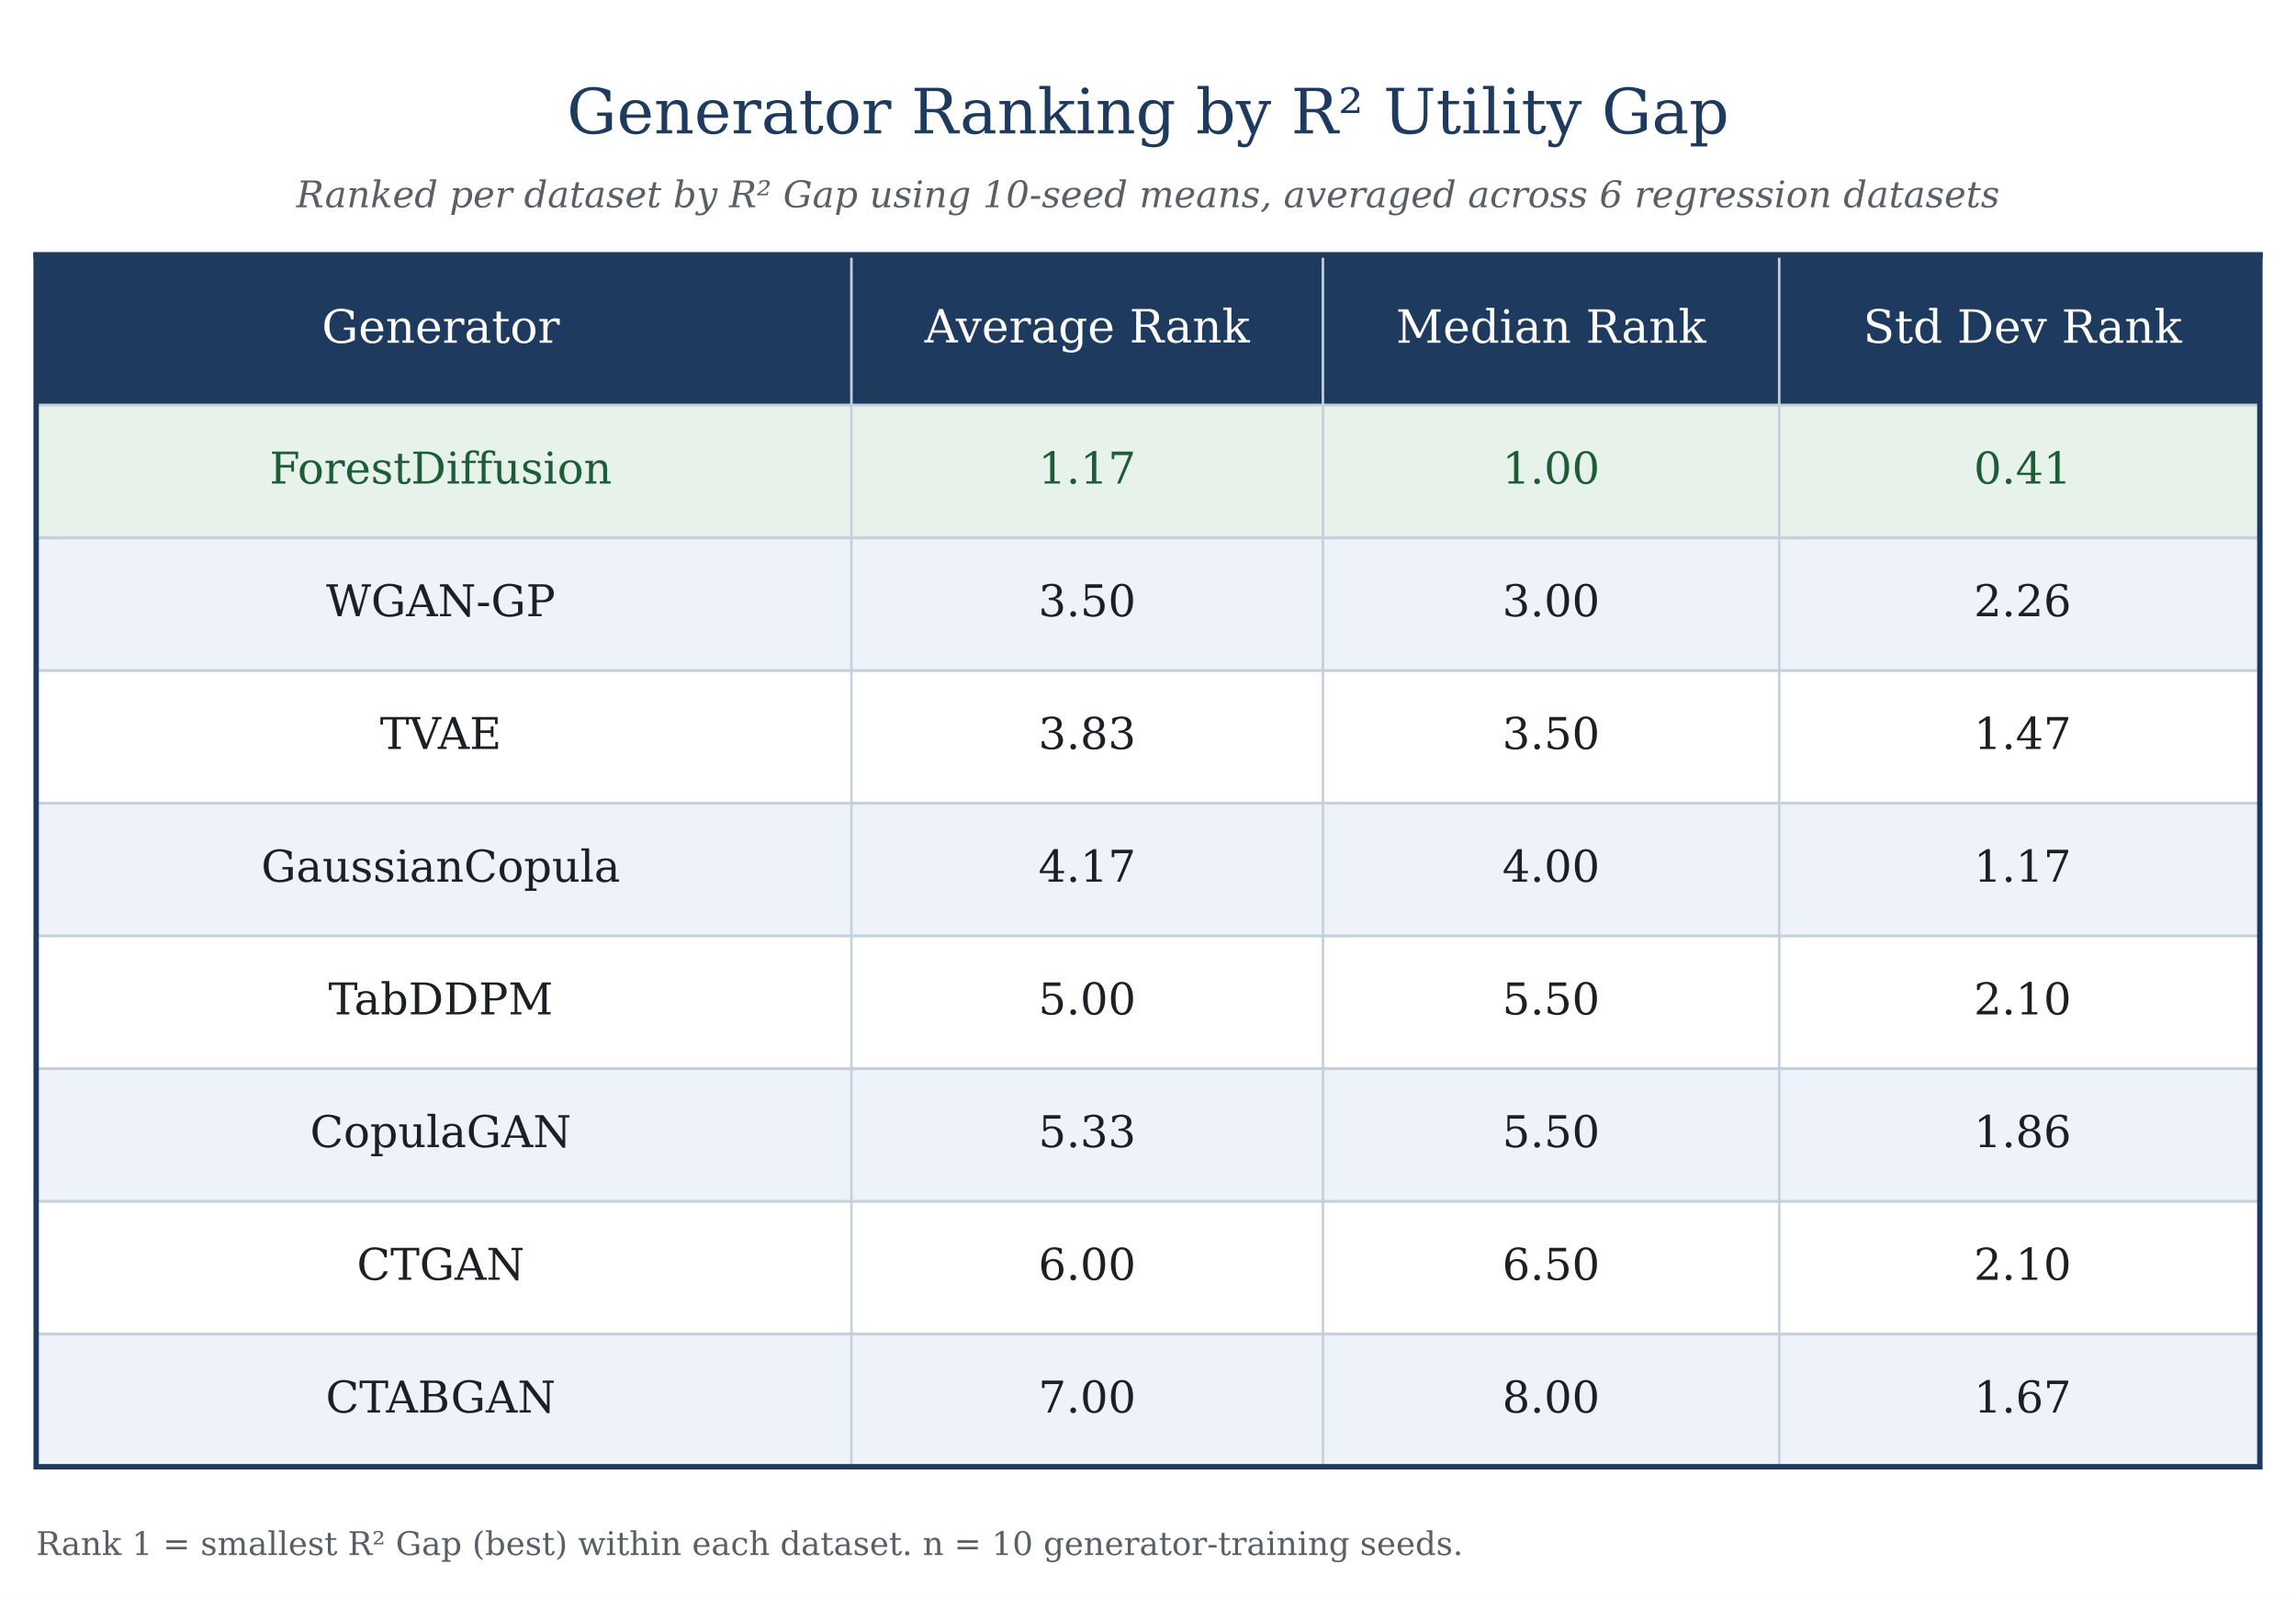
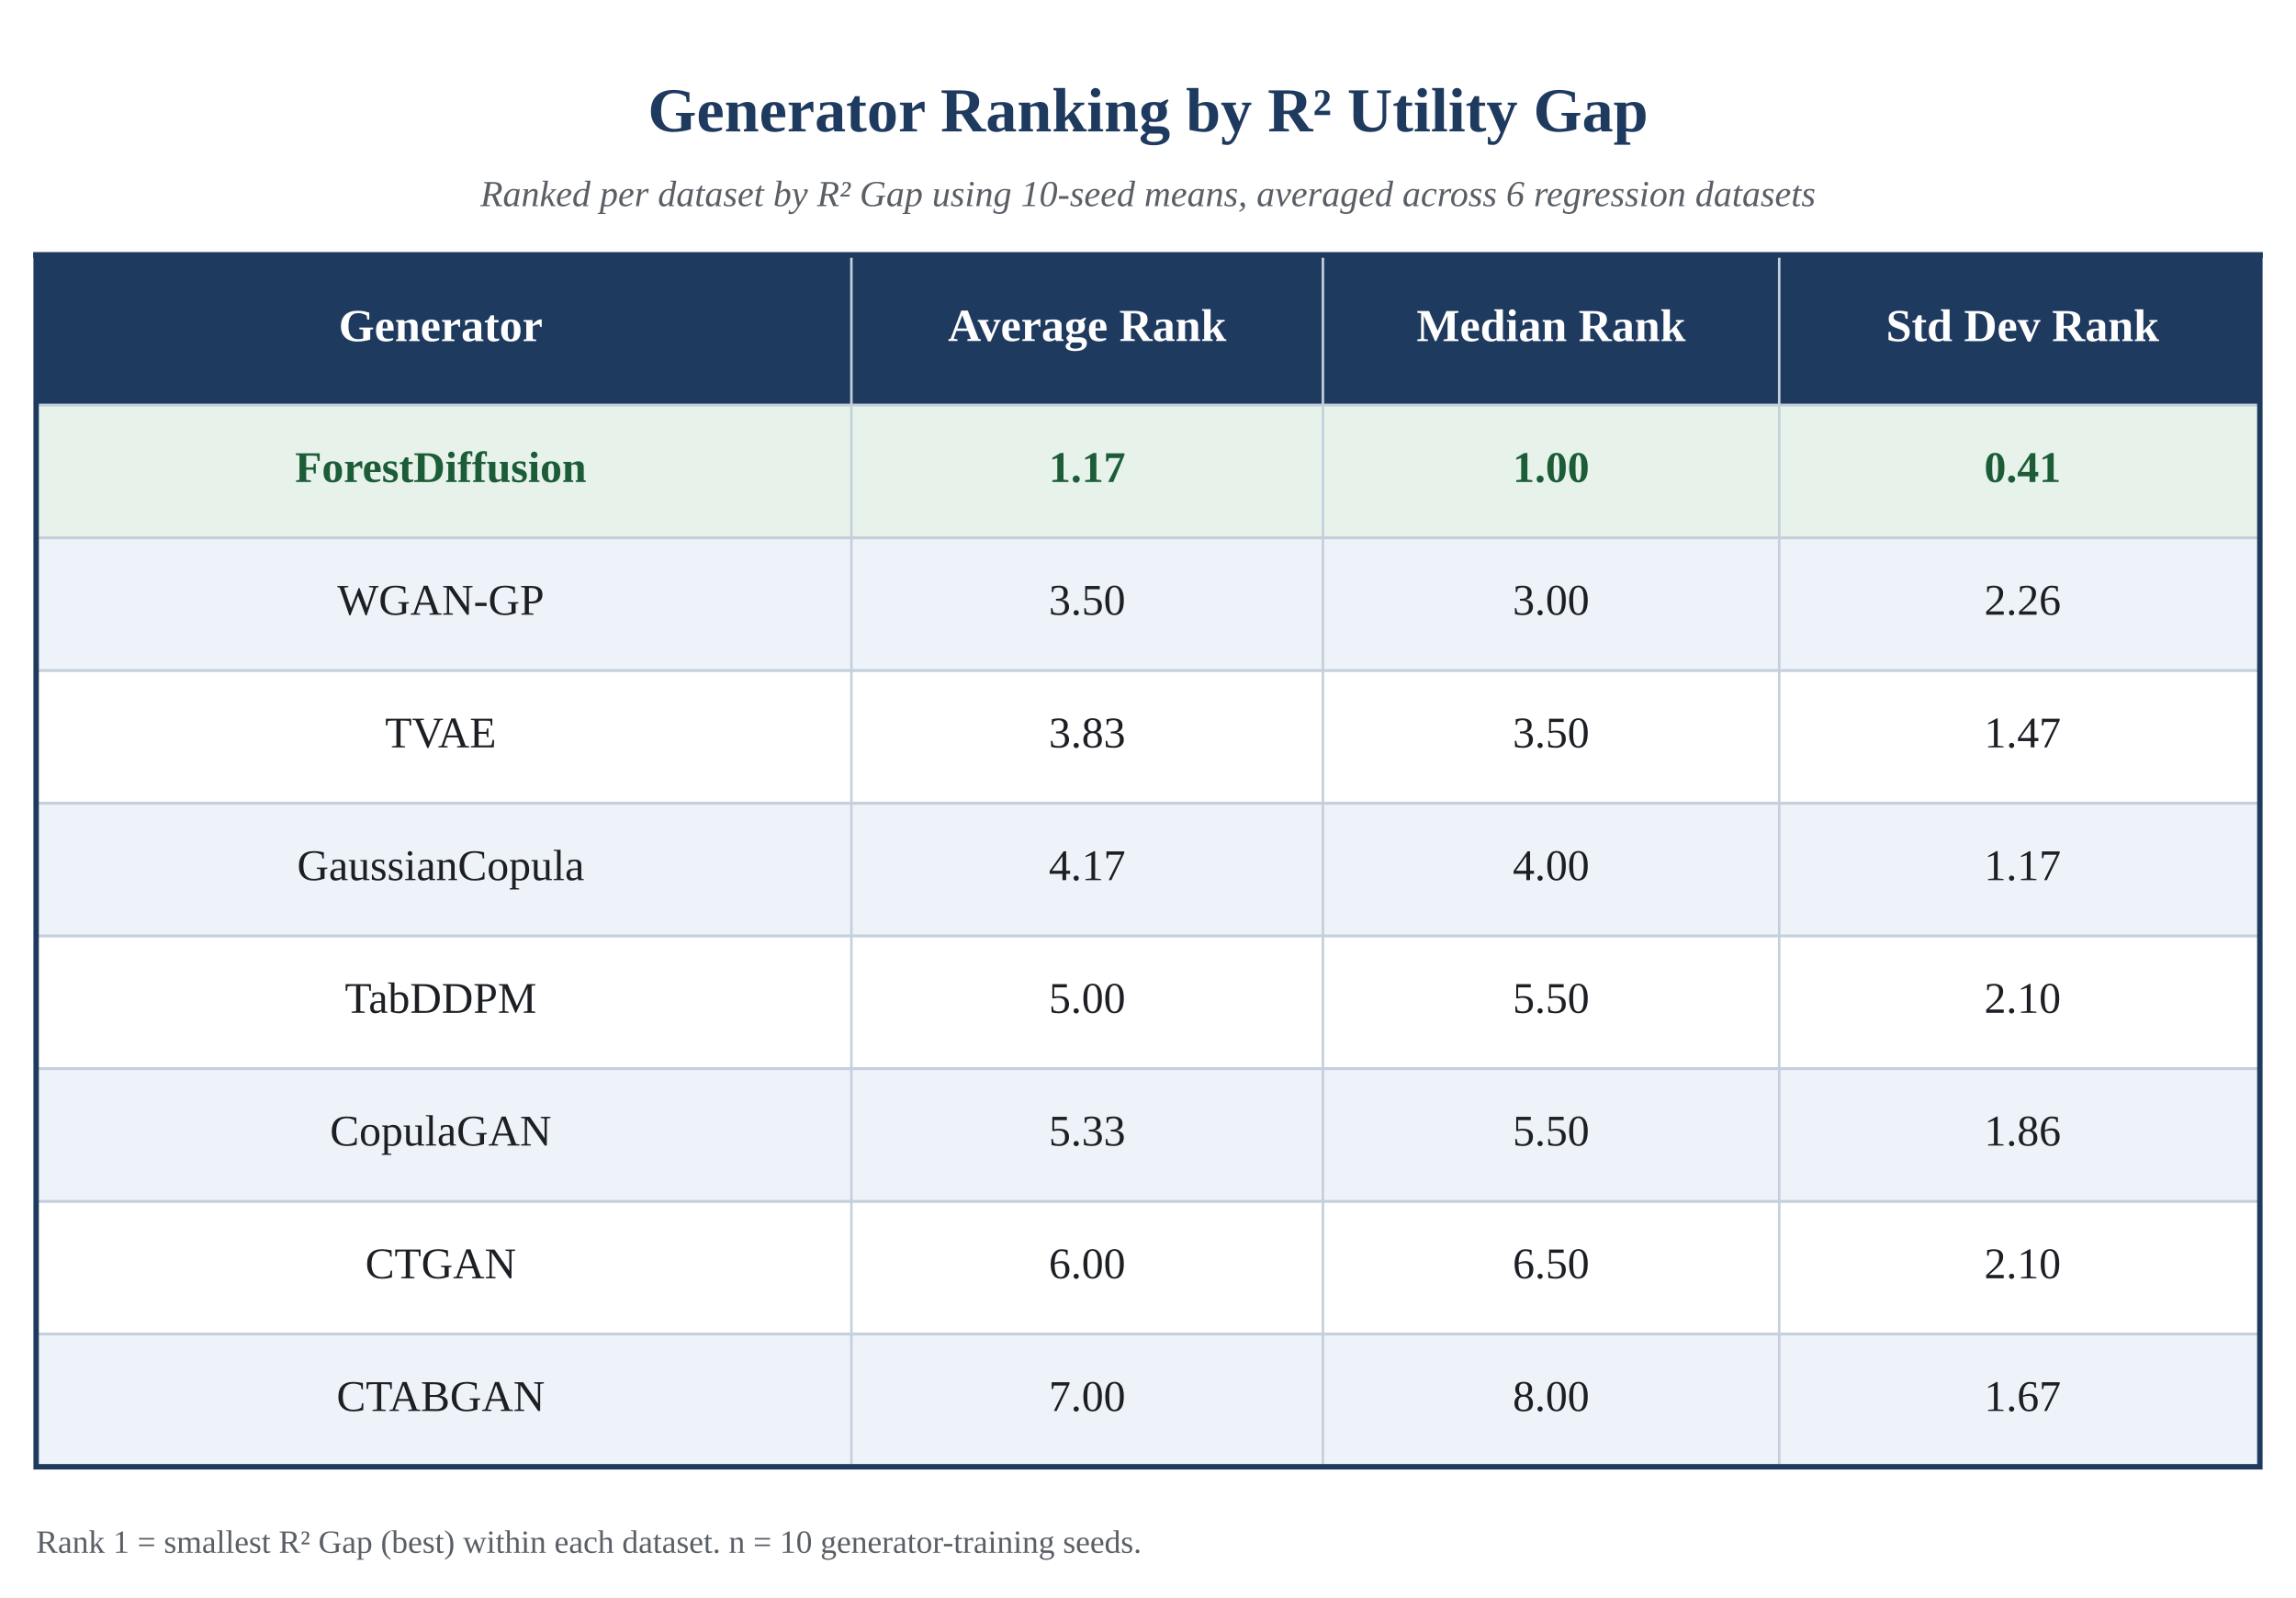
<svg xmlns="http://www.w3.org/2000/svg" width="550.08pt" height="382.81pt" viewBox="0 0 550.08 382.81" version="1.1">
  <defs>
    <style type="text/css">*{stroke-linejoin: round; stroke-linecap: butt}</style>
  </defs>
  <g id="figure_1">
    <g id="patch_1">
      <path d="M 0 382.81  L 550.08 382.81  L 550.08 0  L 0 0  z " style="fill: #ffffff" />
    </g>
    <g id="axes_1">
      <g id="patch_2">
-         <path d="M 8.658 97.056  L 541.422 97.056  L 541.422 61.114  L 8.658 61.114  z " clip-path="url(#p3af4b4ca42)" style="fill: #1f3a5f" />
+         <path d="M 8.658 97.056  L 541.422 97.056  L 541.422 61.114  L 8.658 61.114  z " clip-path="url(#pa87b031585)" style="fill: #1f3a5f" />
      </g>
      <g id="patch_3">
-         <path d="M 8.658 128.851  L 541.422 128.851  L 541.422 97.056  L 8.658 97.056  z " clip-path="url(#p3af4b4ca42)" style="fill: #e6f2ea" />
+         <path d="M 8.658 128.851  L 541.422 128.851  L 541.422 97.056  L 8.658 97.056  z " clip-path="url(#pa87b031585)" style="fill: #e6f2ea" />
      </g>
      <g id="patch_4">
-         <path d="M 8.658 160.646  L 541.422 160.646  L 541.422 128.851  L 8.658 128.851  z " clip-path="url(#p3af4b4ca42)" style="fill: #eef3f9" />
+         <path d="M 8.658 160.646  L 541.422 160.646  L 541.422 128.851  L 8.658 128.851  z " clip-path="url(#pa87b031585)" style="fill: #eef3f9" />
      </g>
      <g id="patch_5">
-         <path d="M 8.658 192.442  L 541.422 192.442  L 541.422 160.646  L 8.658 160.646  z " clip-path="url(#p3af4b4ca42)" style="fill: #ffffff" />
+         <path d="M 8.658 192.442  L 541.422 192.442  L 541.422 160.646  L 8.658 160.646  z " clip-path="url(#pa87b031585)" style="fill: #ffffff" />
      </g>
      <g id="patch_6">
-         <path d="M 8.658 224.237  L 541.422 224.237  L 541.422 192.442  L 8.658 192.442  z " clip-path="url(#p3af4b4ca42)" style="fill: #eef3f9" />
+         <path d="M 8.658 224.237  L 541.422 224.237  L 541.422 192.442  L 8.658 192.442  z " clip-path="url(#pa87b031585)" style="fill: #eef3f9" />
      </g>
      <g id="patch_7">
-         <path d="M 8.658 256.032  L 541.422 256.032  L 541.422 224.237  L 8.658 224.237  z " clip-path="url(#p3af4b4ca42)" style="fill: #ffffff" />
+         <path d="M 8.658 256.032  L 541.422 256.032  L 541.422 224.237  L 8.658 224.237  z " clip-path="url(#pa87b031585)" style="fill: #ffffff" />
      </g>
      <g id="patch_8">
-         <path d="M 8.658 287.827  L 541.422 287.827  L 541.422 256.032  L 8.658 256.032  z " clip-path="url(#p3af4b4ca42)" style="fill: #eef3f9" />
+         <path d="M 8.658 287.827  L 541.422 287.827  L 541.422 256.032  L 8.658 256.032  z " clip-path="url(#pa87b031585)" style="fill: #eef3f9" />
      </g>
      <g id="patch_9">
-         <path d="M 8.658 319.622  L 541.422 319.622  L 541.422 287.827  L 8.658 287.827  z " clip-path="url(#p3af4b4ca42)" style="fill: #ffffff" />
+         <path d="M 8.658 319.622  L 541.422 319.622  L 541.422 287.827  L 8.658 287.827  z " clip-path="url(#pa87b031585)" style="fill: #ffffff" />
      </g>
      <g id="patch_10">
-         <path d="M 8.658 351.418  L 541.422 351.418  L 541.422 319.622  L 8.658 319.622  z " clip-path="url(#p3af4b4ca42)" style="fill: #eef3f9" />
+         <path d="M 8.658 351.418  L 541.422 351.418  L 541.422 319.622  L 8.658 319.622  z " clip-path="url(#pa87b031585)" style="fill: #eef3f9" />
      </g>
      <g id="text_1">
-         <text style="font-size: 11px; font-family: 'DejaVu Serif'; text-anchor: middle; fill: #ffffff" x="105.59" y="82.12" transform="rotate(-0 105.5902 82.12011)">Generator</text>
+         <text style="font-weight: 700; font-size: 11px; font-family: 'Tinos', 'Times New Roman', 'Liberation Serif', 'DejaVu Serif', serif; text-anchor: middle; fill: #ffffff" x="105.59" y="81.73" transform="rotate(-0 105.5902 81.72996)">Generator</text>
      </g>
      <g id="text_2">
-         <text style="font-size: 11px; font-family: 'DejaVu Serif'; text-anchor: middle; fill: #ffffff" x="260.464" y="82.042" transform="rotate(-0 260.4637 82.04191)">Average Rank</text>
+         <text style="font-weight: 700; font-size: 11px; font-family: 'Tinos', 'Times New Roman', 'Liberation Serif', 'DejaVu Serif', serif; text-anchor: middle; fill: #ffffff" x="260.464" y="81.687" transform="rotate(-0 260.4637 81.68699)">Average Rank</text>
      </g>
      <g id="text_3">
-         <text style="font-size: 11px; font-family: 'DejaVu Serif'; text-anchor: middle; fill: #ffffff" x="371.608" y="82.12" transform="rotate(-0 371.6082 82.12011)">Median Rank</text>
+         <text style="font-weight: 700; font-size: 11px; font-family: 'Tinos', 'Times New Roman', 'Liberation Serif', 'DejaVu Serif', serif; text-anchor: middle; fill: #ffffff" x="371.608" y="81.73" transform="rotate(-0 371.6082 81.72996)">Median Rank</text>
      </g>
      <g id="text_4">
-         <text style="font-size: 11px; font-family: 'DejaVu Serif'; text-anchor: middle; fill: #ffffff" x="484.575" y="82.12" transform="rotate(-0 484.5747 82.12011)">Std Dev Rank</text>
+         <text style="font-weight: 700; font-size: 11px; font-family: 'Tinos', 'Times New Roman', 'Liberation Serif', 'DejaVu Serif', serif; text-anchor: middle; fill: #ffffff" x="484.575" y="81.73" transform="rotate(-0 484.5747 81.72996)">Std Dev Rank</text>
      </g>
      <g id="line2d_1">
-         <path d="M 8.658 61.114  L 541.422 61.114  " clip-path="url(#p3af4b4ca42)" style="fill: none; stroke: #1f3a5f; stroke-width: 1.4; stroke-linecap: square" />
+         <path d="M 8.658 61.114  L 541.422 61.114  " clip-path="url(#pa87b031585)" style="fill: none; stroke: #1f3a5f; stroke-width: 1.4; stroke-linecap: square" />
      </g>
      <g id="text_5">
-         <text style="font-size: 10.5px; font-family: 'DejaVu Serif'; text-anchor: middle; fill: #1c5c37" x="105.59" y="115.851" transform="rotate(-0 105.5902 115.8509)">ForestDiffusion</text>
+         <text style="font-weight: 700; font-size: 10.5px; font-family: 'Tinos', 'Times New Roman', 'Liberation Serif', 'DejaVu Serif', serif; text-anchor: middle; fill: #1c5c37" x="105.59" y="115.479" transform="rotate(-0 105.5902 115.4785)">ForestDiffusion</text>
      </g>
      <g id="text_6">
-         <text style="font-size: 10.5px; font-family: 'DejaVu Serif'; text-anchor: middle; fill: #1c5c37" x="260.464" y="115.851" transform="rotate(-0 260.4637 115.8509)">1.17</text>
+         <text style="font-weight: 700; font-size: 10.5px; font-family: 'Tinos', 'Times New Roman', 'Liberation Serif', 'DejaVu Serif', serif; text-anchor: middle; fill: #1c5c37" x="260.464" y="115.479" transform="rotate(-0 260.4637 115.4785)">1.17</text>
      </g>
      <g id="text_7">
-         <text style="font-size: 10.5px; font-family: 'DejaVu Serif'; text-anchor: middle; fill: #1c5c37" x="371.608" y="115.851" transform="rotate(-0 371.6082 115.8509)">1.00</text>
+         <text style="font-weight: 700; font-size: 10.5px; font-family: 'Tinos', 'Times New Roman', 'Liberation Serif', 'DejaVu Serif', serif; text-anchor: middle; fill: #1c5c37" x="371.608" y="115.479" transform="rotate(-0 371.6082 115.4785)">1.00</text>
      </g>
      <g id="text_8">
-         <text style="font-size: 10.5px; font-family: 'DejaVu Serif'; text-anchor: middle; fill: #1c5c37" x="484.575" y="115.851" transform="rotate(-0 484.5747 115.8509)">0.41</text>
+         <text style="font-weight: 700; font-size: 10.5px; font-family: 'Tinos', 'Times New Roman', 'Liberation Serif', 'DejaVu Serif', serif; text-anchor: middle; fill: #1c5c37" x="484.575" y="115.479" transform="rotate(-0 484.5747 115.4785)">0.41</text>
      </g>
      <g id="text_9">
-         <text style="font-size: 10.5px; font-family: 'DejaVu Serif'; text-anchor: middle; fill: #1c1f24" x="105.59" y="147.646" transform="rotate(-0 105.5902 147.6461)">WGAN-GP</text>
+         <text style="font-size: 10.5px; font-family: 'Tinos', 'Times New Roman', 'Liberation Serif', 'DejaVu Serif', serif; text-anchor: middle; fill: #1c1f24" x="105.59" y="147.274" transform="rotate(-0 105.5902 147.2737)">WGAN-GP</text>
      </g>
      <g id="text_10">
-         <text style="font-size: 10.5px; font-family: 'DejaVu Serif'; text-anchor: middle; fill: #1c1f24" x="260.464" y="147.646" transform="rotate(-0 260.4637 147.6461)">3.50</text>
+         <text style="font-size: 10.5px; font-family: 'Tinos', 'Times New Roman', 'Liberation Serif', 'DejaVu Serif', serif; text-anchor: middle; fill: #1c1f24" x="260.464" y="147.274" transform="rotate(-0 260.4637 147.2737)">3.50</text>
      </g>
      <g id="text_11">
-         <text style="font-size: 10.5px; font-family: 'DejaVu Serif'; text-anchor: middle; fill: #1c1f24" x="371.608" y="147.646" transform="rotate(-0 371.6082 147.6461)">3.00</text>
+         <text style="font-size: 10.5px; font-family: 'Tinos', 'Times New Roman', 'Liberation Serif', 'DejaVu Serif', serif; text-anchor: middle; fill: #1c1f24" x="371.608" y="147.274" transform="rotate(-0 371.6082 147.2737)">3.00</text>
      </g>
      <g id="text_12">
-         <text style="font-size: 10.5px; font-family: 'DejaVu Serif'; text-anchor: middle; fill: #1c1f24" x="484.575" y="147.646" transform="rotate(-0 484.5747 147.6461)">2.26</text>
+         <text style="font-size: 10.5px; font-family: 'Tinos', 'Times New Roman', 'Liberation Serif', 'DejaVu Serif', serif; text-anchor: middle; fill: #1c1f24" x="484.575" y="147.274" transform="rotate(-0 484.5747 147.2737)">2.26</text>
      </g>
      <g id="text_13">
-         <text style="font-size: 10.5px; font-family: 'DejaVu Serif'; text-anchor: middle; fill: #1c1f24" x="105.59" y="179.441" transform="rotate(-0 105.5902 179.4413)">TVAE</text>
+         <text style="font-size: 10.5px; font-family: 'Tinos', 'Times New Roman', 'Liberation Serif', 'DejaVu Serif', serif; text-anchor: middle; fill: #1c1f24" x="105.59" y="179.069" transform="rotate(-0 105.5902 179.0689)">TVAE</text>
      </g>
      <g id="text_14">
-         <text style="font-size: 10.5px; font-family: 'DejaVu Serif'; text-anchor: middle; fill: #1c1f24" x="260.464" y="179.441" transform="rotate(-0 260.4637 179.4413)">3.83</text>
+         <text style="font-size: 10.5px; font-family: 'Tinos', 'Times New Roman', 'Liberation Serif', 'DejaVu Serif', serif; text-anchor: middle; fill: #1c1f24" x="260.464" y="179.069" transform="rotate(-0 260.4637 179.0689)">3.83</text>
      </g>
      <g id="text_15">
-         <text style="font-size: 10.5px; font-family: 'DejaVu Serif'; text-anchor: middle; fill: #1c1f24" x="371.608" y="179.441" transform="rotate(-0 371.6082 179.4413)">3.50</text>
+         <text style="font-size: 10.5px; font-family: 'Tinos', 'Times New Roman', 'Liberation Serif', 'DejaVu Serif', serif; text-anchor: middle; fill: #1c1f24" x="371.608" y="179.069" transform="rotate(-0 371.6082 179.0689)">3.50</text>
      </g>
      <g id="text_16">
-         <text style="font-size: 10.5px; font-family: 'DejaVu Serif'; text-anchor: middle; fill: #1c1f24" x="484.575" y="179.441" transform="rotate(-0 484.5747 179.4413)">1.47</text>
+         <text style="font-size: 10.5px; font-family: 'Tinos', 'Times New Roman', 'Liberation Serif', 'DejaVu Serif', serif; text-anchor: middle; fill: #1c1f24" x="484.575" y="179.069" transform="rotate(-0 484.5747 179.0689)">1.47</text>
      </g>
      <g id="text_17">
-         <text style="font-size: 10.5px; font-family: 'DejaVu Serif'; text-anchor: middle; fill: #1c1f24" x="105.59" y="211.237" transform="rotate(-0 105.5902 211.2365)">GaussianCopula</text>
+         <text style="font-size: 10.5px; font-family: 'Tinos', 'Times New Roman', 'Liberation Serif', 'DejaVu Serif', serif; text-anchor: middle; fill: #1c1f24" x="105.59" y="210.864" transform="rotate(-0 105.5902 210.8641)">GaussianCopula</text>
      </g>
      <g id="text_18">
-         <text style="font-size: 10.5px; font-family: 'DejaVu Serif'; text-anchor: middle; fill: #1c1f24" x="260.464" y="211.237" transform="rotate(-0 260.4637 211.2365)">4.17</text>
+         <text style="font-size: 10.5px; font-family: 'Tinos', 'Times New Roman', 'Liberation Serif', 'DejaVu Serif', serif; text-anchor: middle; fill: #1c1f24" x="260.464" y="210.864" transform="rotate(-0 260.4637 210.8641)">4.17</text>
      </g>
      <g id="text_19">
-         <text style="font-size: 10.5px; font-family: 'DejaVu Serif'; text-anchor: middle; fill: #1c1f24" x="371.608" y="211.237" transform="rotate(-0 371.6082 211.2365)">4.00</text>
+         <text style="font-size: 10.5px; font-family: 'Tinos', 'Times New Roman', 'Liberation Serif', 'DejaVu Serif', serif; text-anchor: middle; fill: #1c1f24" x="371.608" y="210.864" transform="rotate(-0 371.6082 210.8641)">4.00</text>
      </g>
      <g id="text_20">
-         <text style="font-size: 10.5px; font-family: 'DejaVu Serif'; text-anchor: middle; fill: #1c1f24" x="484.575" y="211.237" transform="rotate(-0 484.5747 211.2365)">1.17</text>
+         <text style="font-size: 10.5px; font-family: 'Tinos', 'Times New Roman', 'Liberation Serif', 'DejaVu Serif', serif; text-anchor: middle; fill: #1c1f24" x="484.575" y="210.864" transform="rotate(-0 484.5747 210.8641)">1.17</text>
      </g>
      <g id="text_21">
-         <text style="font-size: 10.5px; font-family: 'DejaVu Serif'; text-anchor: middle; fill: #1c1f24" x="105.59" y="243.032" transform="rotate(-0 105.5902 243.0317)">TabDDPM</text>
+         <text style="font-size: 10.5px; font-family: 'Tinos', 'Times New Roman', 'Liberation Serif', 'DejaVu Serif', serif; text-anchor: middle; fill: #1c1f24" x="105.59" y="242.659" transform="rotate(-0 105.5902 242.6593)">TabDDPM</text>
      </g>
      <g id="text_22">
-         <text style="font-size: 10.5px; font-family: 'DejaVu Serif'; text-anchor: middle; fill: #1c1f24" x="260.464" y="243.032" transform="rotate(-0 260.4637 243.0317)">5.00</text>
+         <text style="font-size: 10.5px; font-family: 'Tinos', 'Times New Roman', 'Liberation Serif', 'DejaVu Serif', serif; text-anchor: middle; fill: #1c1f24" x="260.464" y="242.659" transform="rotate(-0 260.4637 242.6593)">5.00</text>
      </g>
      <g id="text_23">
-         <text style="font-size: 10.5px; font-family: 'DejaVu Serif'; text-anchor: middle; fill: #1c1f24" x="371.608" y="243.032" transform="rotate(-0 371.6082 243.0317)">5.50</text>
+         <text style="font-size: 10.5px; font-family: 'Tinos', 'Times New Roman', 'Liberation Serif', 'DejaVu Serif', serif; text-anchor: middle; fill: #1c1f24" x="371.608" y="242.659" transform="rotate(-0 371.6082 242.6593)">5.50</text>
      </g>
      <g id="text_24">
-         <text style="font-size: 10.5px; font-family: 'DejaVu Serif'; text-anchor: middle; fill: #1c1f24" x="484.575" y="243.032" transform="rotate(-0 484.5747 243.0317)">2.10</text>
+         <text style="font-size: 10.5px; font-family: 'Tinos', 'Times New Roman', 'Liberation Serif', 'DejaVu Serif', serif; text-anchor: middle; fill: #1c1f24" x="484.575" y="242.659" transform="rotate(-0 484.5747 242.6593)">2.10</text>
      </g>
      <g id="text_25">
-         <text style="font-size: 10.5px; font-family: 'DejaVu Serif'; text-anchor: middle; fill: #1c1f24" x="105.59" y="274.827" transform="rotate(-0 105.5902 274.8269)">CopulaGAN</text>
+         <text style="font-size: 10.5px; font-family: 'Tinos', 'Times New Roman', 'Liberation Serif', 'DejaVu Serif', serif; text-anchor: middle; fill: #1c1f24" x="105.59" y="274.455" transform="rotate(-0 105.5902 274.4545)">CopulaGAN</text>
      </g>
      <g id="text_26">
-         <text style="font-size: 10.5px; font-family: 'DejaVu Serif'; text-anchor: middle; fill: #1c1f24" x="260.464" y="274.827" transform="rotate(-0 260.4637 274.8269)">5.33</text>
+         <text style="font-size: 10.5px; font-family: 'Tinos', 'Times New Roman', 'Liberation Serif', 'DejaVu Serif', serif; text-anchor: middle; fill: #1c1f24" x="260.464" y="274.455" transform="rotate(-0 260.4637 274.4545)">5.33</text>
      </g>
      <g id="text_27">
-         <text style="font-size: 10.5px; font-family: 'DejaVu Serif'; text-anchor: middle; fill: #1c1f24" x="371.608" y="274.827" transform="rotate(-0 371.6082 274.8269)">5.50</text>
+         <text style="font-size: 10.5px; font-family: 'Tinos', 'Times New Roman', 'Liberation Serif', 'DejaVu Serif', serif; text-anchor: middle; fill: #1c1f24" x="371.608" y="274.455" transform="rotate(-0 371.6082 274.4545)">5.50</text>
      </g>
      <g id="text_28">
-         <text style="font-size: 10.5px; font-family: 'DejaVu Serif'; text-anchor: middle; fill: #1c1f24" x="484.575" y="274.827" transform="rotate(-0 484.5747 274.8269)">1.86</text>
+         <text style="font-size: 10.5px; font-family: 'Tinos', 'Times New Roman', 'Liberation Serif', 'DejaVu Serif', serif; text-anchor: middle; fill: #1c1f24" x="484.575" y="274.455" transform="rotate(-0 484.5747 274.4545)">1.86</text>
      </g>
      <g id="text_29">
-         <text style="font-size: 10.5px; font-family: 'DejaVu Serif'; text-anchor: middle; fill: #1c1f24" x="105.59" y="306.622" transform="rotate(-0 105.5902 306.6221)">CTGAN</text>
+         <text style="font-size: 10.5px; font-family: 'Tinos', 'Times New Roman', 'Liberation Serif', 'DejaVu Serif', serif; text-anchor: middle; fill: #1c1f24" x="105.59" y="306.25" transform="rotate(-0 105.5902 306.2497)">CTGAN</text>
      </g>
      <g id="text_30">
-         <text style="font-size: 10.5px; font-family: 'DejaVu Serif'; text-anchor: middle; fill: #1c1f24" x="260.464" y="306.622" transform="rotate(-0 260.4637 306.6221)">6.00</text>
+         <text style="font-size: 10.5px; font-family: 'Tinos', 'Times New Roman', 'Liberation Serif', 'DejaVu Serif', serif; text-anchor: middle; fill: #1c1f24" x="260.464" y="306.25" transform="rotate(-0 260.4637 306.2497)">6.00</text>
      </g>
      <g id="text_31">
-         <text style="font-size: 10.5px; font-family: 'DejaVu Serif'; text-anchor: middle; fill: #1c1f24" x="371.608" y="306.622" transform="rotate(-0 371.6082 306.6221)">6.50</text>
+         <text style="font-size: 10.5px; font-family: 'Tinos', 'Times New Roman', 'Liberation Serif', 'DejaVu Serif', serif; text-anchor: middle; fill: #1c1f24" x="371.608" y="306.25" transform="rotate(-0 371.6082 306.2497)">6.50</text>
      </g>
      <g id="text_32">
-         <text style="font-size: 10.5px; font-family: 'DejaVu Serif'; text-anchor: middle; fill: #1c1f24" x="484.575" y="306.622" transform="rotate(-0 484.5747 306.6221)">2.10</text>
+         <text style="font-size: 10.5px; font-family: 'Tinos', 'Times New Roman', 'Liberation Serif', 'DejaVu Serif', serif; text-anchor: middle; fill: #1c1f24" x="484.575" y="306.25" transform="rotate(-0 484.5747 306.2497)">2.10</text>
      </g>
      <g id="text_33">
-         <text style="font-size: 10.5px; font-family: 'DejaVu Serif'; text-anchor: middle; fill: #1c1f24" x="105.59" y="338.417" transform="rotate(-0 105.5902 338.4173)">CTABGAN</text>
+         <text style="font-size: 10.5px; font-family: 'Tinos', 'Times New Roman', 'Liberation Serif', 'DejaVu Serif', serif; text-anchor: middle; fill: #1c1f24" x="105.59" y="338.045" transform="rotate(-0 105.5902 338.0449)">CTABGAN</text>
      </g>
      <g id="text_34">
-         <text style="font-size: 10.5px; font-family: 'DejaVu Serif'; text-anchor: middle; fill: #1c1f24" x="260.464" y="338.417" transform="rotate(-0 260.4637 338.4173)">7.00</text>
+         <text style="font-size: 10.5px; font-family: 'Tinos', 'Times New Roman', 'Liberation Serif', 'DejaVu Serif', serif; text-anchor: middle; fill: #1c1f24" x="260.464" y="338.045" transform="rotate(-0 260.4637 338.0449)">7.00</text>
      </g>
      <g id="text_35">
-         <text style="font-size: 10.5px; font-family: 'DejaVu Serif'; text-anchor: middle; fill: #1c1f24" x="371.608" y="338.417" transform="rotate(-0 371.6082 338.4173)">8.00</text>
+         <text style="font-size: 10.5px; font-family: 'Tinos', 'Times New Roman', 'Liberation Serif', 'DejaVu Serif', serif; text-anchor: middle; fill: #1c1f24" x="371.608" y="338.045" transform="rotate(-0 371.6082 338.0449)">8.00</text>
      </g>
      <g id="text_36">
-         <text style="font-size: 10.5px; font-family: 'DejaVu Serif'; text-anchor: middle; fill: #1c1f24" x="484.575" y="338.417" transform="rotate(-0 484.5747 338.4173)">1.67</text>
+         <text style="font-size: 10.5px; font-family: 'Tinos', 'Times New Roman', 'Liberation Serif', 'DejaVu Serif', serif; text-anchor: middle; fill: #1c1f24" x="484.575" y="338.045" transform="rotate(-0 484.5747 338.0449)">1.67</text>
      </g>
      <g id="text_37">
-         <text style="font-size: 15px; font-family: 'DejaVu Serif'; text-anchor: middle; fill: #1f3a5f" x="275.04" y="31.968" transform="rotate(-0 275.04 31.96842)">Generator Ranking by R² Utility Gap</text>
+         <text style="font-weight: 700; font-size: 15px; font-family: 'Tinos', 'Times New Roman', 'Liberation Serif', 'DejaVu Serif', serif; text-anchor: middle; fill: #1f3a5f" x="275.04" y="31.484" transform="rotate(-0 275.04 31.48444)">Generator Ranking by R² Utility Gap</text>
      </g>
      <g id="text_38">
-         <text style="font-style: italic; font-size: 8.8px; font-family: 'DejaVu Serif'; text-anchor: middle; fill: #5a5f66" x="275.04" y="49.655" transform="rotate(-0 275.04 49.65529)">Ranked per dataset by R² Gap using 10-seed means, averaged across 6 regression datasets</text>
+         <text style="font-style: italic; font-size: 8.8px; font-family: 'Tinos', 'Times New Roman', 'Liberation Serif', 'DejaVu Serif', serif; text-anchor: middle; fill: #5a5f66" x="275.04" y="49.393" transform="rotate(-0 275.04 49.39335)">Ranked per dataset by R² Gap using 10-seed means, averaged across 6 regression datasets</text>
      </g>
      <g id="line2d_2">
-         <path d="M 203.98 97.056  L 203.98 61.114  " clip-path="url(#p3af4b4ca42)" style="fill: none; stroke: #c5d0dc; stroke-width: 0.6; stroke-linecap: square" />
+         <path d="M 203.98 97.056  L 203.98 61.114  " clip-path="url(#pa87b031585)" style="fill: none; stroke: #c5d0dc; stroke-width: 0.6; stroke-linecap: square" />
      </g>
      <g id="line2d_3">
-         <path d="M 316.947 97.056  L 316.947 61.114  " clip-path="url(#p3af4b4ca42)" style="fill: none; stroke: #c5d0dc; stroke-width: 0.6; stroke-linecap: square" />
+         <path d="M 316.947 97.056  L 316.947 61.114  " clip-path="url(#pa87b031585)" style="fill: none; stroke: #c5d0dc; stroke-width: 0.6; stroke-linecap: square" />
      </g>
      <g id="line2d_4">
-         <path d="M 426.269 97.056  L 426.269 61.114  " clip-path="url(#p3af4b4ca42)" style="fill: none; stroke: #c5d0dc; stroke-width: 0.6; stroke-linecap: square" />
+         <path d="M 426.269 97.056  L 426.269 61.114  " clip-path="url(#pa87b031585)" style="fill: none; stroke: #c5d0dc; stroke-width: 0.6; stroke-linecap: square" />
      </g>
      <g id="line2d_5">
-         <path d="M 8.658 97.056  L 541.422 97.056  " clip-path="url(#p3af4b4ca42)" style="fill: none; stroke: #c5d0dc; stroke-width: 0.7; stroke-linecap: square" />
+         <path d="M 8.658 97.056  L 541.422 97.056  " clip-path="url(#pa87b031585)" style="fill: none; stroke: #c5d0dc; stroke-width: 0.7; stroke-linecap: square" />
      </g>
      <g id="line2d_6">
-         <path d="M 203.98 128.851  L 203.98 97.056  " clip-path="url(#p3af4b4ca42)" style="fill: none; stroke: #c5d0dc; stroke-width: 0.6; stroke-linecap: square" />
+         <path d="M 203.98 128.851  L 203.98 97.056  " clip-path="url(#pa87b031585)" style="fill: none; stroke: #c5d0dc; stroke-width: 0.6; stroke-linecap: square" />
      </g>
      <g id="line2d_7">
-         <path d="M 316.947 128.851  L 316.947 97.056  " clip-path="url(#p3af4b4ca42)" style="fill: none; stroke: #c5d0dc; stroke-width: 0.6; stroke-linecap: square" />
+         <path d="M 316.947 128.851  L 316.947 97.056  " clip-path="url(#pa87b031585)" style="fill: none; stroke: #c5d0dc; stroke-width: 0.6; stroke-linecap: square" />
      </g>
      <g id="line2d_8">
-         <path d="M 426.269 128.851  L 426.269 97.056  " clip-path="url(#p3af4b4ca42)" style="fill: none; stroke: #c5d0dc; stroke-width: 0.6; stroke-linecap: square" />
+         <path d="M 426.269 128.851  L 426.269 97.056  " clip-path="url(#pa87b031585)" style="fill: none; stroke: #c5d0dc; stroke-width: 0.6; stroke-linecap: square" />
      </g>
      <g id="line2d_9">
-         <path d="M 8.658 128.851  L 541.422 128.851  " clip-path="url(#p3af4b4ca42)" style="fill: none; stroke: #c5d0dc; stroke-width: 0.7; stroke-linecap: square" />
+         <path d="M 8.658 128.851  L 541.422 128.851  " clip-path="url(#pa87b031585)" style="fill: none; stroke: #c5d0dc; stroke-width: 0.7; stroke-linecap: square" />
      </g>
      <g id="line2d_10">
-         <path d="M 203.98 160.646  L 203.98 128.851  " clip-path="url(#p3af4b4ca42)" style="fill: none; stroke: #c5d0dc; stroke-width: 0.6; stroke-linecap: square" />
+         <path d="M 203.98 160.646  L 203.98 128.851  " clip-path="url(#pa87b031585)" style="fill: none; stroke: #c5d0dc; stroke-width: 0.6; stroke-linecap: square" />
      </g>
      <g id="line2d_11">
-         <path d="M 316.947 160.646  L 316.947 128.851  " clip-path="url(#p3af4b4ca42)" style="fill: none; stroke: #c5d0dc; stroke-width: 0.6; stroke-linecap: square" />
+         <path d="M 316.947 160.646  L 316.947 128.851  " clip-path="url(#pa87b031585)" style="fill: none; stroke: #c5d0dc; stroke-width: 0.6; stroke-linecap: square" />
      </g>
      <g id="line2d_12">
-         <path d="M 426.269 160.646  L 426.269 128.851  " clip-path="url(#p3af4b4ca42)" style="fill: none; stroke: #c5d0dc; stroke-width: 0.6; stroke-linecap: square" />
+         <path d="M 426.269 160.646  L 426.269 128.851  " clip-path="url(#pa87b031585)" style="fill: none; stroke: #c5d0dc; stroke-width: 0.6; stroke-linecap: square" />
      </g>
      <g id="line2d_13">
-         <path d="M 8.658 160.646  L 541.422 160.646  " clip-path="url(#p3af4b4ca42)" style="fill: none; stroke: #c5d0dc; stroke-width: 0.7; stroke-linecap: square" />
+         <path d="M 8.658 160.646  L 541.422 160.646  " clip-path="url(#pa87b031585)" style="fill: none; stroke: #c5d0dc; stroke-width: 0.7; stroke-linecap: square" />
      </g>
      <g id="line2d_14">
-         <path d="M 203.98 192.442  L 203.98 160.646  " clip-path="url(#p3af4b4ca42)" style="fill: none; stroke: #c5d0dc; stroke-width: 0.6; stroke-linecap: square" />
+         <path d="M 203.98 192.442  L 203.98 160.646  " clip-path="url(#pa87b031585)" style="fill: none; stroke: #c5d0dc; stroke-width: 0.6; stroke-linecap: square" />
      </g>
      <g id="line2d_15">
-         <path d="M 316.947 192.442  L 316.947 160.646  " clip-path="url(#p3af4b4ca42)" style="fill: none; stroke: #c5d0dc; stroke-width: 0.6; stroke-linecap: square" />
+         <path d="M 316.947 192.442  L 316.947 160.646  " clip-path="url(#pa87b031585)" style="fill: none; stroke: #c5d0dc; stroke-width: 0.6; stroke-linecap: square" />
      </g>
      <g id="line2d_16">
-         <path d="M 426.269 192.442  L 426.269 160.646  " clip-path="url(#p3af4b4ca42)" style="fill: none; stroke: #c5d0dc; stroke-width: 0.6; stroke-linecap: square" />
+         <path d="M 426.269 192.442  L 426.269 160.646  " clip-path="url(#pa87b031585)" style="fill: none; stroke: #c5d0dc; stroke-width: 0.6; stroke-linecap: square" />
      </g>
      <g id="line2d_17">
-         <path d="M 8.658 192.442  L 541.422 192.442  " clip-path="url(#p3af4b4ca42)" style="fill: none; stroke: #c5d0dc; stroke-width: 0.7; stroke-linecap: square" />
+         <path d="M 8.658 192.442  L 541.422 192.442  " clip-path="url(#pa87b031585)" style="fill: none; stroke: #c5d0dc; stroke-width: 0.7; stroke-linecap: square" />
      </g>
      <g id="line2d_18">
-         <path d="M 203.98 224.237  L 203.98 192.442  " clip-path="url(#p3af4b4ca42)" style="fill: none; stroke: #c5d0dc; stroke-width: 0.6; stroke-linecap: square" />
+         <path d="M 203.98 224.237  L 203.98 192.442  " clip-path="url(#pa87b031585)" style="fill: none; stroke: #c5d0dc; stroke-width: 0.6; stroke-linecap: square" />
      </g>
      <g id="line2d_19">
-         <path d="M 316.947 224.237  L 316.947 192.442  " clip-path="url(#p3af4b4ca42)" style="fill: none; stroke: #c5d0dc; stroke-width: 0.6; stroke-linecap: square" />
+         <path d="M 316.947 224.237  L 316.947 192.442  " clip-path="url(#pa87b031585)" style="fill: none; stroke: #c5d0dc; stroke-width: 0.6; stroke-linecap: square" />
      </g>
      <g id="line2d_20">
-         <path d="M 426.269 224.237  L 426.269 192.442  " clip-path="url(#p3af4b4ca42)" style="fill: none; stroke: #c5d0dc; stroke-width: 0.6; stroke-linecap: square" />
+         <path d="M 426.269 224.237  L 426.269 192.442  " clip-path="url(#pa87b031585)" style="fill: none; stroke: #c5d0dc; stroke-width: 0.6; stroke-linecap: square" />
      </g>
      <g id="line2d_21">
-         <path d="M 8.658 224.237  L 541.422 224.237  " clip-path="url(#p3af4b4ca42)" style="fill: none; stroke: #c5d0dc; stroke-width: 0.7; stroke-linecap: square" />
+         <path d="M 8.658 224.237  L 541.422 224.237  " clip-path="url(#pa87b031585)" style="fill: none; stroke: #c5d0dc; stroke-width: 0.7; stroke-linecap: square" />
      </g>
      <g id="line2d_22">
-         <path d="M 203.98 256.032  L 203.98 224.237  " clip-path="url(#p3af4b4ca42)" style="fill: none; stroke: #c5d0dc; stroke-width: 0.6; stroke-linecap: square" />
+         <path d="M 203.98 256.032  L 203.98 224.237  " clip-path="url(#pa87b031585)" style="fill: none; stroke: #c5d0dc; stroke-width: 0.6; stroke-linecap: square" />
      </g>
      <g id="line2d_23">
-         <path d="M 316.947 256.032  L 316.947 224.237  " clip-path="url(#p3af4b4ca42)" style="fill: none; stroke: #c5d0dc; stroke-width: 0.6; stroke-linecap: square" />
+         <path d="M 316.947 256.032  L 316.947 224.237  " clip-path="url(#pa87b031585)" style="fill: none; stroke: #c5d0dc; stroke-width: 0.6; stroke-linecap: square" />
      </g>
      <g id="line2d_24">
-         <path d="M 426.269 256.032  L 426.269 224.237  " clip-path="url(#p3af4b4ca42)" style="fill: none; stroke: #c5d0dc; stroke-width: 0.6; stroke-linecap: square" />
+         <path d="M 426.269 256.032  L 426.269 224.237  " clip-path="url(#pa87b031585)" style="fill: none; stroke: #c5d0dc; stroke-width: 0.6; stroke-linecap: square" />
      </g>
      <g id="line2d_25">
-         <path d="M 8.658 256.032  L 541.422 256.032  " clip-path="url(#p3af4b4ca42)" style="fill: none; stroke: #c5d0dc; stroke-width: 0.7; stroke-linecap: square" />
+         <path d="M 8.658 256.032  L 541.422 256.032  " clip-path="url(#pa87b031585)" style="fill: none; stroke: #c5d0dc; stroke-width: 0.7; stroke-linecap: square" />
      </g>
      <g id="line2d_26">
-         <path d="M 203.98 287.827  L 203.98 256.032  " clip-path="url(#p3af4b4ca42)" style="fill: none; stroke: #c5d0dc; stroke-width: 0.6; stroke-linecap: square" />
+         <path d="M 203.98 287.827  L 203.98 256.032  " clip-path="url(#pa87b031585)" style="fill: none; stroke: #c5d0dc; stroke-width: 0.6; stroke-linecap: square" />
      </g>
      <g id="line2d_27">
-         <path d="M 316.947 287.827  L 316.947 256.032  " clip-path="url(#p3af4b4ca42)" style="fill: none; stroke: #c5d0dc; stroke-width: 0.6; stroke-linecap: square" />
+         <path d="M 316.947 287.827  L 316.947 256.032  " clip-path="url(#pa87b031585)" style="fill: none; stroke: #c5d0dc; stroke-width: 0.6; stroke-linecap: square" />
      </g>
      <g id="line2d_28">
-         <path d="M 426.269 287.827  L 426.269 256.032  " clip-path="url(#p3af4b4ca42)" style="fill: none; stroke: #c5d0dc; stroke-width: 0.6; stroke-linecap: square" />
+         <path d="M 426.269 287.827  L 426.269 256.032  " clip-path="url(#pa87b031585)" style="fill: none; stroke: #c5d0dc; stroke-width: 0.6; stroke-linecap: square" />
      </g>
      <g id="line2d_29">
-         <path d="M 8.658 287.827  L 541.422 287.827  " clip-path="url(#p3af4b4ca42)" style="fill: none; stroke: #c5d0dc; stroke-width: 0.7; stroke-linecap: square" />
+         <path d="M 8.658 287.827  L 541.422 287.827  " clip-path="url(#pa87b031585)" style="fill: none; stroke: #c5d0dc; stroke-width: 0.7; stroke-linecap: square" />
      </g>
      <g id="line2d_30">
-         <path d="M 203.98 319.622  L 203.98 287.827  " clip-path="url(#p3af4b4ca42)" style="fill: none; stroke: #c5d0dc; stroke-width: 0.6; stroke-linecap: square" />
+         <path d="M 203.98 319.622  L 203.98 287.827  " clip-path="url(#pa87b031585)" style="fill: none; stroke: #c5d0dc; stroke-width: 0.6; stroke-linecap: square" />
      </g>
      <g id="line2d_31">
-         <path d="M 316.947 319.622  L 316.947 287.827  " clip-path="url(#p3af4b4ca42)" style="fill: none; stroke: #c5d0dc; stroke-width: 0.6; stroke-linecap: square" />
+         <path d="M 316.947 319.622  L 316.947 287.827  " clip-path="url(#pa87b031585)" style="fill: none; stroke: #c5d0dc; stroke-width: 0.6; stroke-linecap: square" />
      </g>
      <g id="line2d_32">
-         <path d="M 426.269 319.622  L 426.269 287.827  " clip-path="url(#p3af4b4ca42)" style="fill: none; stroke: #c5d0dc; stroke-width: 0.6; stroke-linecap: square" />
+         <path d="M 426.269 319.622  L 426.269 287.827  " clip-path="url(#pa87b031585)" style="fill: none; stroke: #c5d0dc; stroke-width: 0.6; stroke-linecap: square" />
      </g>
      <g id="line2d_33">
-         <path d="M 8.658 319.622  L 541.422 319.622  " clip-path="url(#p3af4b4ca42)" style="fill: none; stroke: #c5d0dc; stroke-width: 0.7; stroke-linecap: square" />
+         <path d="M 8.658 319.622  L 541.422 319.622  " clip-path="url(#pa87b031585)" style="fill: none; stroke: #c5d0dc; stroke-width: 0.7; stroke-linecap: square" />
      </g>
      <g id="line2d_34">
-         <path d="M 203.98 351.418  L 203.98 319.622  " clip-path="url(#p3af4b4ca42)" style="fill: none; stroke: #c5d0dc; stroke-width: 0.6; stroke-linecap: square" />
+         <path d="M 203.98 351.418  L 203.98 319.622  " clip-path="url(#pa87b031585)" style="fill: none; stroke: #c5d0dc; stroke-width: 0.6; stroke-linecap: square" />
      </g>
      <g id="line2d_35">
-         <path d="M 316.947 351.418  L 316.947 319.622  " clip-path="url(#p3af4b4ca42)" style="fill: none; stroke: #c5d0dc; stroke-width: 0.6; stroke-linecap: square" />
+         <path d="M 316.947 351.418  L 316.947 319.622  " clip-path="url(#pa87b031585)" style="fill: none; stroke: #c5d0dc; stroke-width: 0.6; stroke-linecap: square" />
      </g>
      <g id="line2d_36">
-         <path d="M 426.269 351.418  L 426.269 319.622  " clip-path="url(#p3af4b4ca42)" style="fill: none; stroke: #c5d0dc; stroke-width: 0.6; stroke-linecap: square" />
+         <path d="M 426.269 351.418  L 426.269 319.622  " clip-path="url(#pa87b031585)" style="fill: none; stroke: #c5d0dc; stroke-width: 0.6; stroke-linecap: square" />
      </g>
      <g id="line2d_37">
-         <path d="M 8.658 351.418  L 541.422 351.418  " clip-path="url(#p3af4b4ca42)" style="fill: none; stroke: #c5d0dc; stroke-width: 0.7; stroke-linecap: square" />
+         <path d="M 8.658 351.418  L 541.422 351.418  " clip-path="url(#pa87b031585)" style="fill: none; stroke: #c5d0dc; stroke-width: 0.7; stroke-linecap: square" />
      </g>
      <g id="text_39">
-         <text style="font-size: 7.8px; font-family: 'DejaVu Serif'; text-anchor: start; fill: #5a5f66" x="8.658" y="372.551" transform="rotate(-0 8.657633 372.5508)">Rank 1 = smallest R² Gap (best) within each dataset. n = 10 generator-training seeds.</text>
+         <text style="font-size: 7.8px; font-family: 'Tinos', 'Times New Roman', 'Liberation Serif', 'DejaVu Serif', serif; text-anchor: start; fill: #5a5f66" x="8.658" y="372.036" transform="rotate(-0 8.657633 372.0365)">Rank 1 = smallest R² Gap (best) within each dataset. n = 10 generator-training seeds.</text>
      </g>
      <g id="patch_11">
-         <path d="M 8.658 351.418  L 541.422 351.418  L 541.422 61.114  L 8.658 61.114  L 8.658 351.418  z " clip-path="url(#p3af4b4ca42)" style="fill: none; stroke: #1f3a5f; stroke-width: 1.3; stroke-linejoin: miter" />
+         <path d="M 8.658 351.418  L 541.422 351.418  L 541.422 61.114  L 8.658 61.114  L 8.658 351.418  z " clip-path="url(#pa87b031585)" style="fill: none; stroke: #1f3a5f; stroke-width: 1.3; stroke-linejoin: miter" />
      </g>
    </g>
  </g>
  <defs>
-     <clipPath id="p3af4b4ca42">
+     <clipPath id="pa87b031585">
      <rect x="7.2" y="7.2" width="535.68" height="368.41" />
    </clipPath>
  </defs>
</svg>
